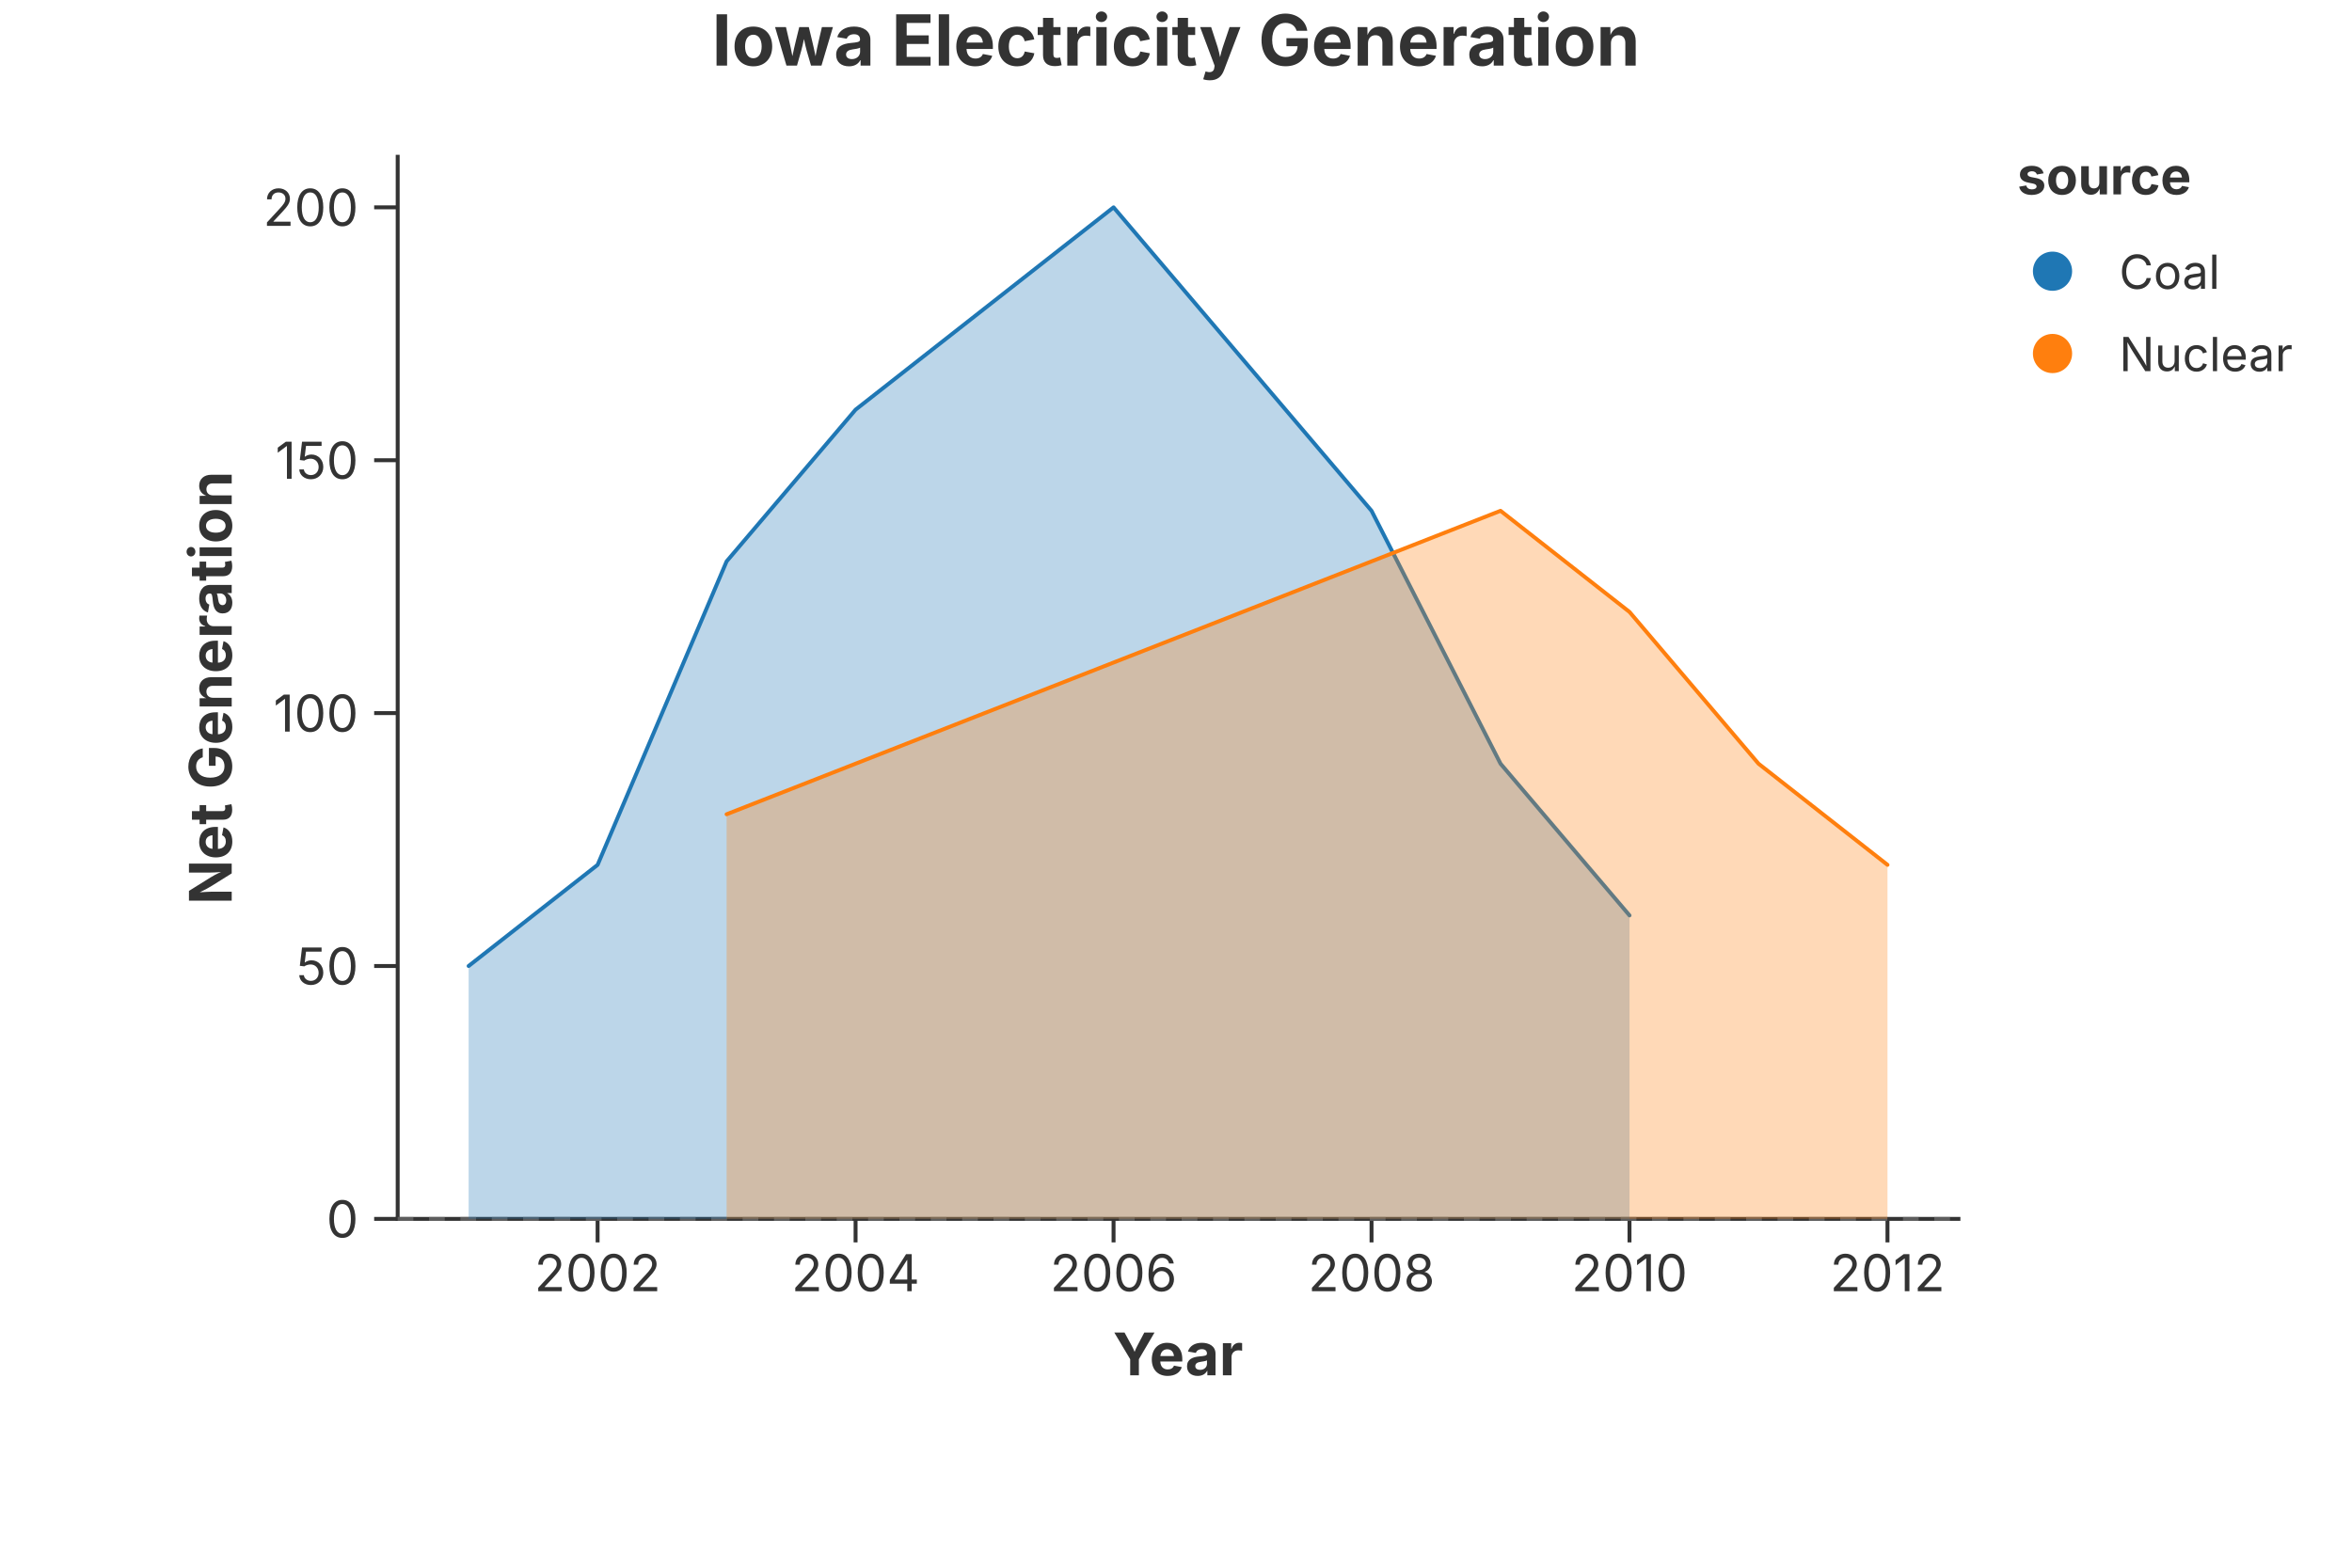
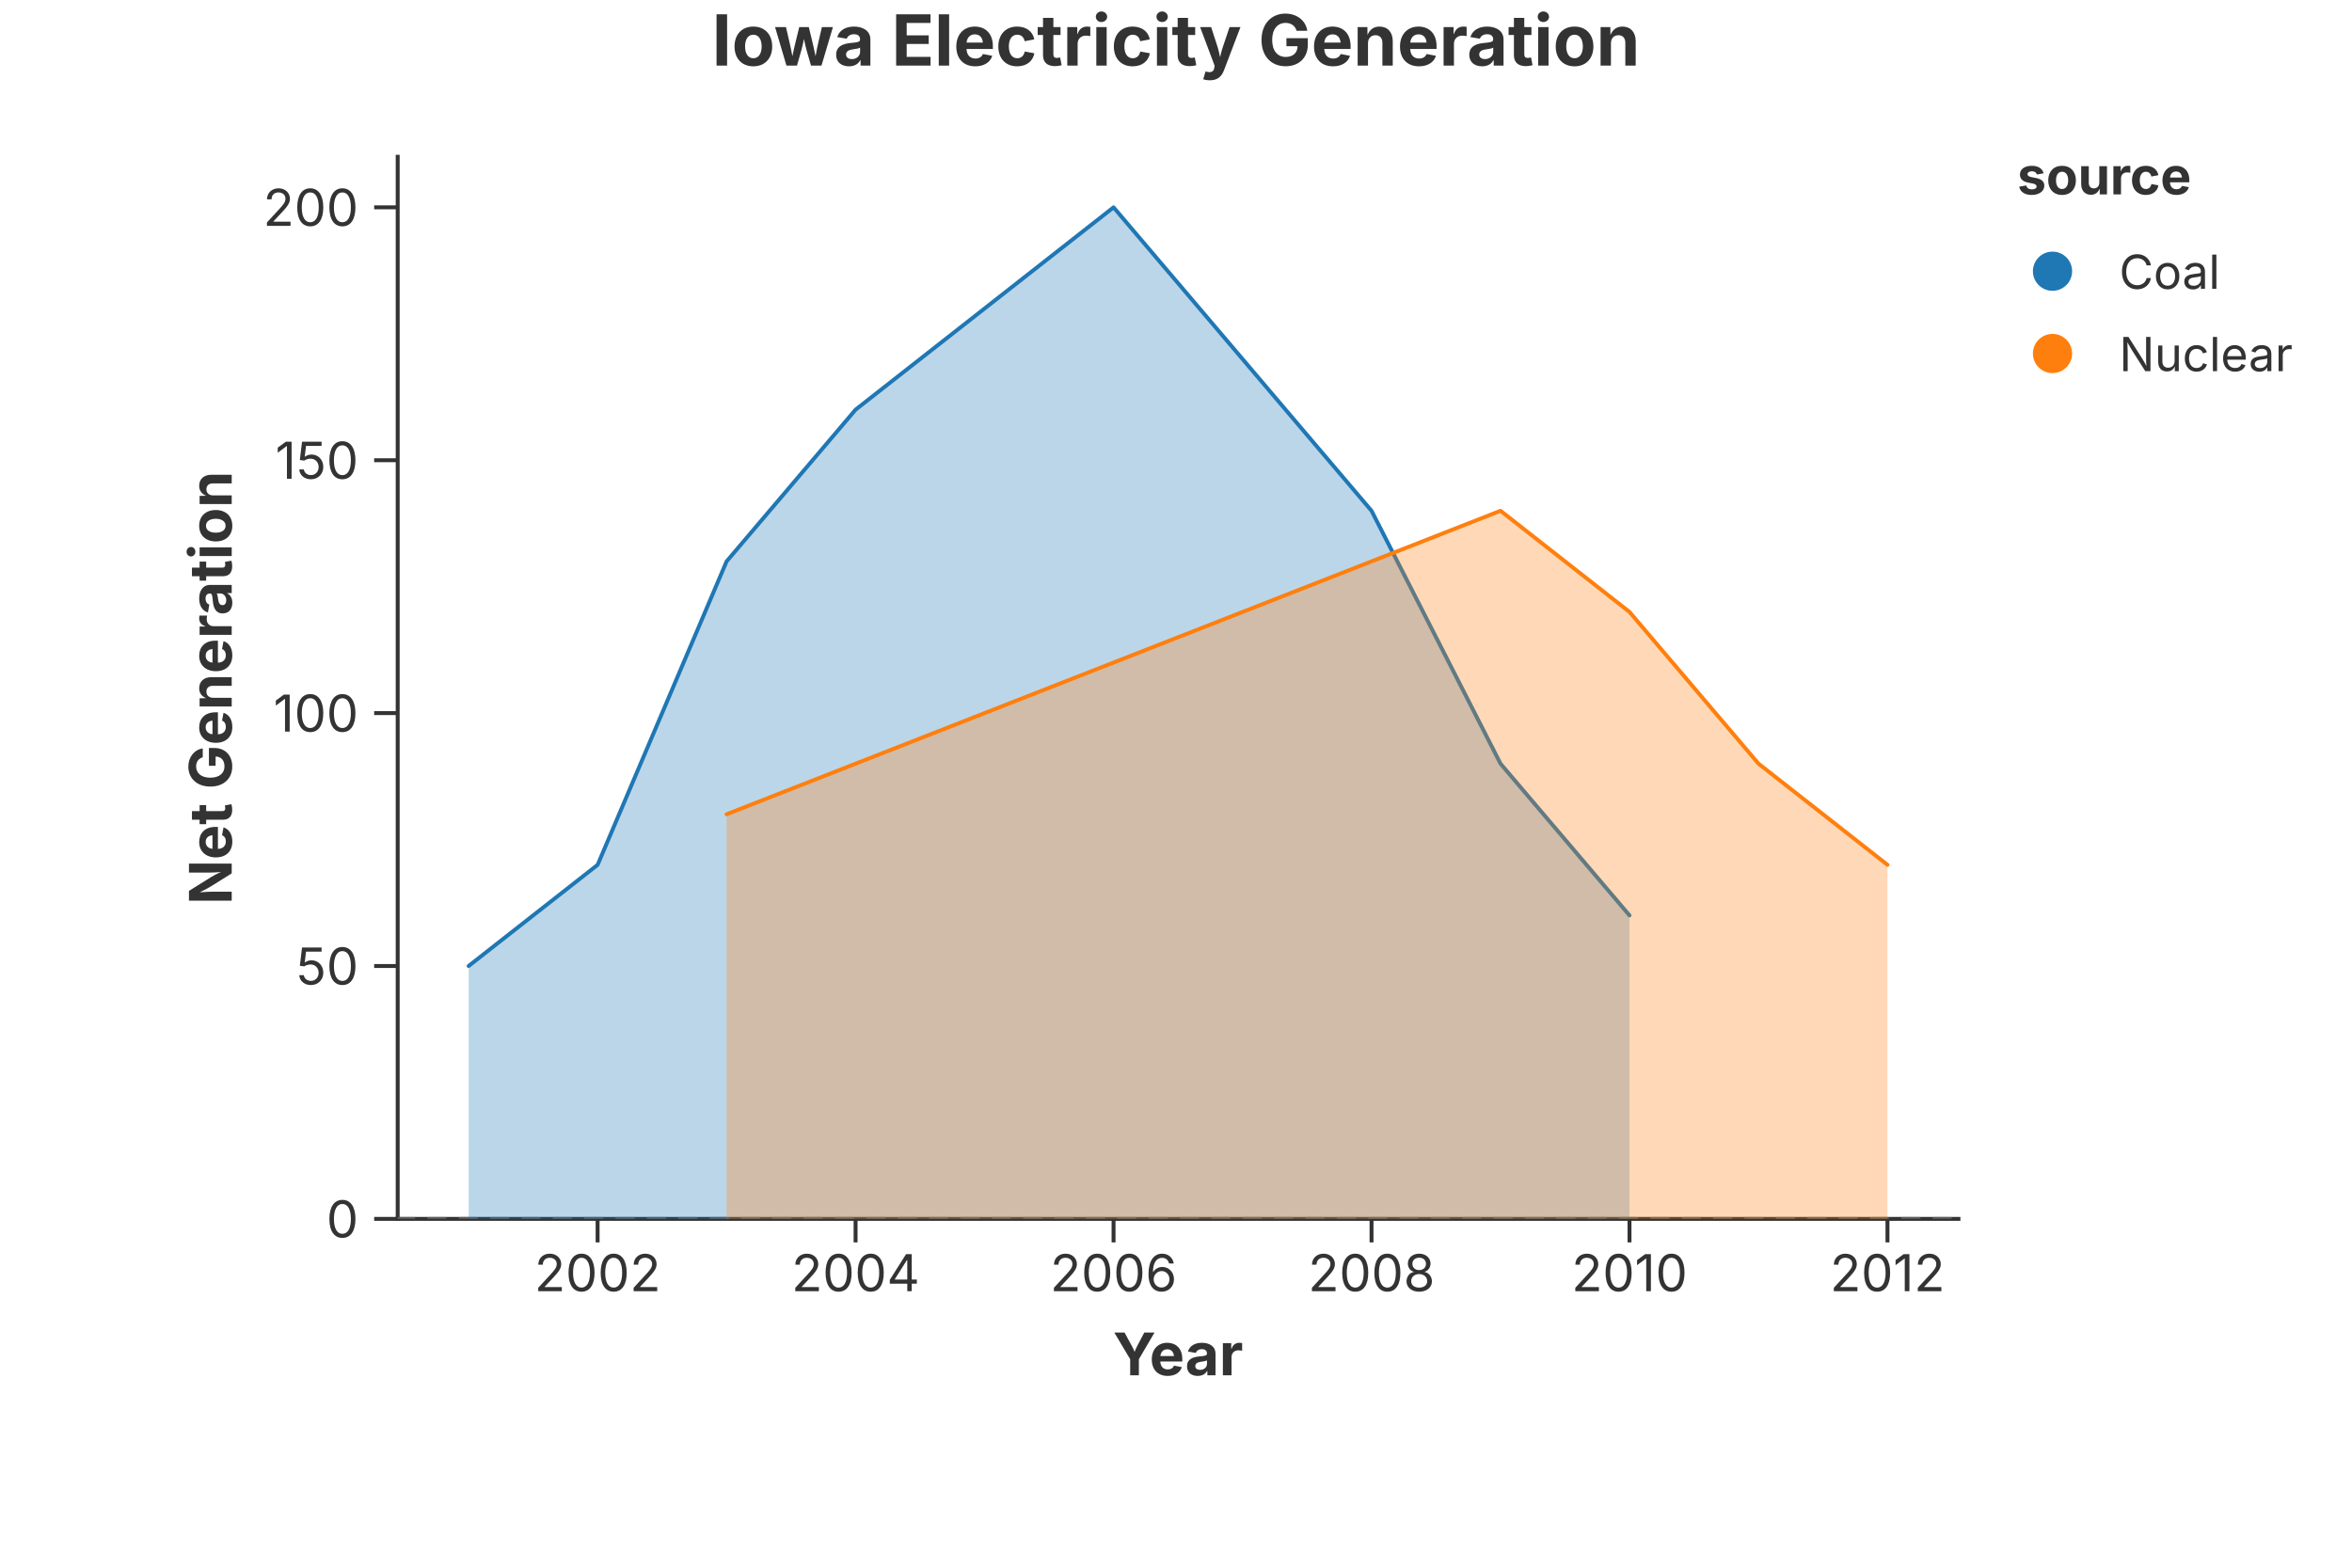
<svg xmlns="http://www.w3.org/2000/svg" width="600" height="400" viewBox="0 0 600 400">
  <rect width="100%" height="100%" fill="rgba(255,255,255,1.000)" />
  <text x="300.00" y="10.00" text-anchor="middle" dominant-baseline="middle" font-family="Inter, -apple-system, BlinkMacSystemFont, 'Segoe UI', Roboto, Helvetica, Arial, 'PingFang SC', 'Microsoft YaHei', Ubuntu, Cantarell, 'Noto Sans', sans-serif" font-size="18" fill="rgba(51,51,51,1.000)" font-weight="bold">Iowa Electricity Generation</text>
  <line x1="101.45" y1="311.00" x2="499.60" y2="311.00" stroke="rgba(51,51,51,1.000)" stroke-width="1" stroke-linecap="square" />
  <line x1="152.45" y1="311.00" x2="152.45" y2="317.00" stroke="rgba(51,51,51,1.000)" stroke-width="1.0" />
  <text x="152.45" y="320.00" font-size="13" font-family="Inter, -apple-system, BlinkMacSystemFont, 'Segoe UI', Roboto, Helvetica, Arial, 'PingFang SC', 'Microsoft YaHei', Ubuntu, Cantarell, 'Noto Sans', sans-serif" fill="rgba(51,51,51,1.000)" text-anchor="middle" dominant-baseline="hanging">2002</text>
  <line x1="218.26" y1="311.00" x2="218.26" y2="317.00" stroke="rgba(51,51,51,1.000)" stroke-width="1.0" />
  <text x="218.26" y="320.00" font-size="13" font-family="Inter, -apple-system, BlinkMacSystemFont, 'Segoe UI', Roboto, Helvetica, Arial, 'PingFang SC', 'Microsoft YaHei', Ubuntu, Cantarell, 'Noto Sans', sans-serif" fill="rgba(51,51,51,1.000)" text-anchor="middle" dominant-baseline="hanging">2004</text>
  <line x1="284.07" y1="311.00" x2="284.07" y2="317.00" stroke="rgba(51,51,51,1.000)" stroke-width="1.0" />
  <text x="284.07" y="320.00" font-size="13" font-family="Inter, -apple-system, BlinkMacSystemFont, 'Segoe UI', Roboto, Helvetica, Arial, 'PingFang SC', 'Microsoft YaHei', Ubuntu, Cantarell, 'Noto Sans', sans-serif" fill="rgba(51,51,51,1.000)" text-anchor="middle" dominant-baseline="hanging">2006</text>
  <line x1="349.88" y1="311.00" x2="349.88" y2="317.00" stroke="rgba(51,51,51,1.000)" stroke-width="1.0" />
  <text x="349.88" y="320.00" font-size="13" font-family="Inter, -apple-system, BlinkMacSystemFont, 'Segoe UI', Roboto, Helvetica, Arial, 'PingFang SC', 'Microsoft YaHei', Ubuntu, Cantarell, 'Noto Sans', sans-serif" fill="rgba(51,51,51,1.000)" text-anchor="middle" dominant-baseline="hanging">2008</text>
  <line x1="415.69" y1="311.00" x2="415.69" y2="317.00" stroke="rgba(51,51,51,1.000)" stroke-width="1.0" />
  <text x="415.69" y="320.00" font-size="13" font-family="Inter, -apple-system, BlinkMacSystemFont, 'Segoe UI', Roboto, Helvetica, Arial, 'PingFang SC', 'Microsoft YaHei', Ubuntu, Cantarell, 'Noto Sans', sans-serif" fill="rgba(51,51,51,1.000)" text-anchor="middle" dominant-baseline="hanging">2010</text>
  <line x1="481.50" y1="311.00" x2="481.50" y2="317.00" stroke="rgba(51,51,51,1.000)" stroke-width="1.0" />
  <text x="481.50" y="320.00" font-size="13" font-family="Inter, -apple-system, BlinkMacSystemFont, 'Segoe UI', Roboto, Helvetica, Arial, 'PingFang SC', 'Microsoft YaHei', Ubuntu, Cantarell, 'Noto Sans', sans-serif" fill="rgba(51,51,51,1.000)" text-anchor="middle" dominant-baseline="hanging">2012</text>
  <text x="300.52" y="340.00" text-anchor="middle" font-size="15" font-family="Inter, -apple-system, BlinkMacSystemFont, 'Segoe UI', Roboto, Helvetica, Arial, 'PingFang SC', 'Microsoft YaHei', Ubuntu, Cantarell, 'Noto Sans', sans-serif" fill="rgba(51,51,51,1.000)" font-weight="bold" dominant-baseline="hanging">Year</text>
  <line x1="101.45" y1="40.00" x2="101.45" y2="311.00" stroke="rgba(51,51,51,1.000)" stroke-width="1" stroke-linecap="square" />
  <line x1="101.45" y1="311.00" x2="95.45" y2="311.00" stroke="rgba(51,51,51,1.000)" stroke-width="1.0" />
  <text x="91.45" y="311.00" font-size="13" font-family="Inter, -apple-system, BlinkMacSystemFont, 'Segoe UI', Roboto, Helvetica, Arial, 'PingFang SC', 'Microsoft YaHei', Ubuntu, Cantarell, 'Noto Sans', sans-serif" fill="rgba(51,51,51,1.000)" text-anchor="end" dominant-baseline="central">0</text>
  <line x1="101.45" y1="246.48" x2="95.45" y2="246.48" stroke="rgba(51,51,51,1.000)" stroke-width="1.0" />
  <text x="91.45" y="246.48" font-size="13" font-family="Inter, -apple-system, BlinkMacSystemFont, 'Segoe UI', Roboto, Helvetica, Arial, 'PingFang SC', 'Microsoft YaHei', Ubuntu, Cantarell, 'Noto Sans', sans-serif" fill="rgba(51,51,51,1.000)" text-anchor="end" dominant-baseline="central">50</text>
  <line x1="101.45" y1="181.95" x2="95.45" y2="181.95" stroke="rgba(51,51,51,1.000)" stroke-width="1.0" />
  <text x="91.45" y="181.95" font-size="13" font-family="Inter, -apple-system, BlinkMacSystemFont, 'Segoe UI', Roboto, Helvetica, Arial, 'PingFang SC', 'Microsoft YaHei', Ubuntu, Cantarell, 'Noto Sans', sans-serif" fill="rgba(51,51,51,1.000)" text-anchor="end" dominant-baseline="central">100</text>
  <line x1="101.45" y1="117.43" x2="95.45" y2="117.43" stroke="rgba(51,51,51,1.000)" stroke-width="1.0" />
  <text x="91.45" y="117.43" font-size="13" font-family="Inter, -apple-system, BlinkMacSystemFont, 'Segoe UI', Roboto, Helvetica, Arial, 'PingFang SC', 'Microsoft YaHei', Ubuntu, Cantarell, 'Noto Sans', sans-serif" fill="rgba(51,51,51,1.000)" text-anchor="end" dominant-baseline="central">150</text>
  <line x1="101.45" y1="52.90" x2="95.45" y2="52.90" stroke="rgba(51,51,51,1.000)" stroke-width="1.0" />
  <text x="91.45" y="52.90" font-size="13" font-family="Inter, -apple-system, BlinkMacSystemFont, 'Segoe UI', Roboto, Helvetica, Arial, 'PingFang SC', 'Microsoft YaHei', Ubuntu, Cantarell, 'Noto Sans', sans-serif" fill="rgba(51,51,51,1.000)" text-anchor="end" dominant-baseline="central">200</text>
  <text x="53.50" y="175.50" text-anchor="middle" font-size="15" font-family="Inter, -apple-system, BlinkMacSystemFont, 'Segoe UI', Roboto, Helvetica, Arial, 'PingFang SC', 'Microsoft YaHei', Ubuntu, Cantarell, 'Noto Sans', sans-serif" fill="rgba(51,51,51,1.000)" font-weight="bold" transform="rotate(-90, 53.50, 175.50)" dominant-baseline="middle">Net Generation</text>
  <defs>
    <clipPath id="plot-clip-area">
      <rect x="101.450" y="40.000" width="398.150" height="271.000" />
    </clipPath>
  </defs>
-   <line x1="101.450" y1="311.000" x2="499.600" y2="311.000" stroke="rgba(136,136,136,1.000)" stroke-width="1.000" stroke-opacity="0.500" stroke-dasharray="4.0,4.0" />
+   <path d="M 101.450 311.000 L 499.600 311.000" stroke="rgba(136,136,136,1.000)" stroke-width="1.000" stroke-opacity="0.500" fill="none" stroke-linejoin="round" stroke-linecap="round" stroke-dasharray="4,4" clip-path="url(#plot-clip-area)" />
  <polygon points="119.548,246.476 152.453,220.667 185.358,143.238 218.263,104.524 251.168,78.714 284.073,52.905 316.977,91.619 349.882,130.333 382.787,194.857 415.692,233.571 415.692,311.000 382.787,311.000 349.882,311.000 316.977,311.000 284.073,311.000 251.168,311.000 218.263,311.000 185.358,311.000 152.453,311.000 119.548,311.000" fill="rgba(31,119,180,1.000)" stroke="none" stroke-width="0.000" fill-opacity="0.300" stroke-opacity="0.000" clip-path="url(#plot-clip-area)" />
  <path d="M 119.548 246.476 L 152.453 220.667 L 185.358 143.238 L 218.263 104.524 L 251.168 78.714 L 284.073 52.905 L 316.977 91.619 L 349.882 130.333 L 382.787 194.857 L 415.692 233.571" stroke="rgba(31,119,180,1.000)" stroke-width="1.000" stroke-opacity="1.000" fill="none" stroke-linejoin="round" stroke-linecap="round" clip-path="url(#plot-clip-area)" />
  <polygon points="185.358,207.762 218.263,194.857 251.168,181.952 284.073,169.048 316.977,156.143 349.882,143.238 382.787,130.333 415.692,156.143 448.597,194.857 481.502,220.667 481.502,311.000 448.597,311.000 415.692,311.000 382.787,311.000 349.882,311.000 316.977,311.000 284.073,311.000 251.168,311.000 218.263,311.000 185.358,311.000" fill="rgba(255,127,14,1.000)" stroke="none" stroke-width="0.000" fill-opacity="0.300" stroke-opacity="0.000" clip-path="url(#plot-clip-area)" />
  <path d="M 185.358 207.762 L 218.263 194.857 L 251.168 181.952 L 284.073 169.048 L 316.977 156.143 L 349.882 143.238 L 382.787 130.333 L 415.692 156.143 L 448.597 194.857 L 481.502 220.667" stroke="rgba(255,127,14,1.000)" stroke-width="1.000" stroke-opacity="1.000" fill="none" stroke-linejoin="round" stroke-linecap="round" clip-path="url(#plot-clip-area)" />
  <text x="514.600" y="49.600" font-size="13.2" font-family="Inter, -apple-system, BlinkMacSystemFont, 'Segoe UI', Roboto, Helvetica, Arial, 'PingFang SC', 'Microsoft YaHei', Ubuntu, Cantarell, 'Noto Sans', sans-serif" fill="rgba(51,51,51,1.000)" fill-opacity="1.000" text-anchor="start" font-weight="bold">source</text>
  <circle cx="523.600" cy="69.200" r="5.000" fill="rgba(31,119,180,1.000)" stroke="none" stroke-width="0.000" fill-opacity="1.000" stroke-opacity="1.000" />
  <text x="540.600" y="73.700" font-size="12.0" font-family="Inter, -apple-system, BlinkMacSystemFont, 'Segoe UI', Roboto, Helvetica, Arial, 'PingFang SC', 'Microsoft YaHei', Ubuntu, Cantarell, 'Noto Sans', sans-serif" fill="rgba(51,51,51,1.000)" fill-opacity="1.000" text-anchor="start" font-weight="normal">Coal</text>
  <circle cx="523.600" cy="90.200" r="5.000" fill="rgba(255,127,14,1.000)" stroke="none" stroke-width="0.000" fill-opacity="1.000" stroke-opacity="1.000" />
  <text x="540.600" y="94.700" font-size="12.0" font-family="Inter, -apple-system, BlinkMacSystemFont, 'Segoe UI', Roboto, Helvetica, Arial, 'PingFang SC', 'Microsoft YaHei', Ubuntu, Cantarell, 'Noto Sans', sans-serif" fill="rgba(51,51,51,1.000)" fill-opacity="1.000" text-anchor="start" font-weight="normal">Nuclear</text>
</svg>
